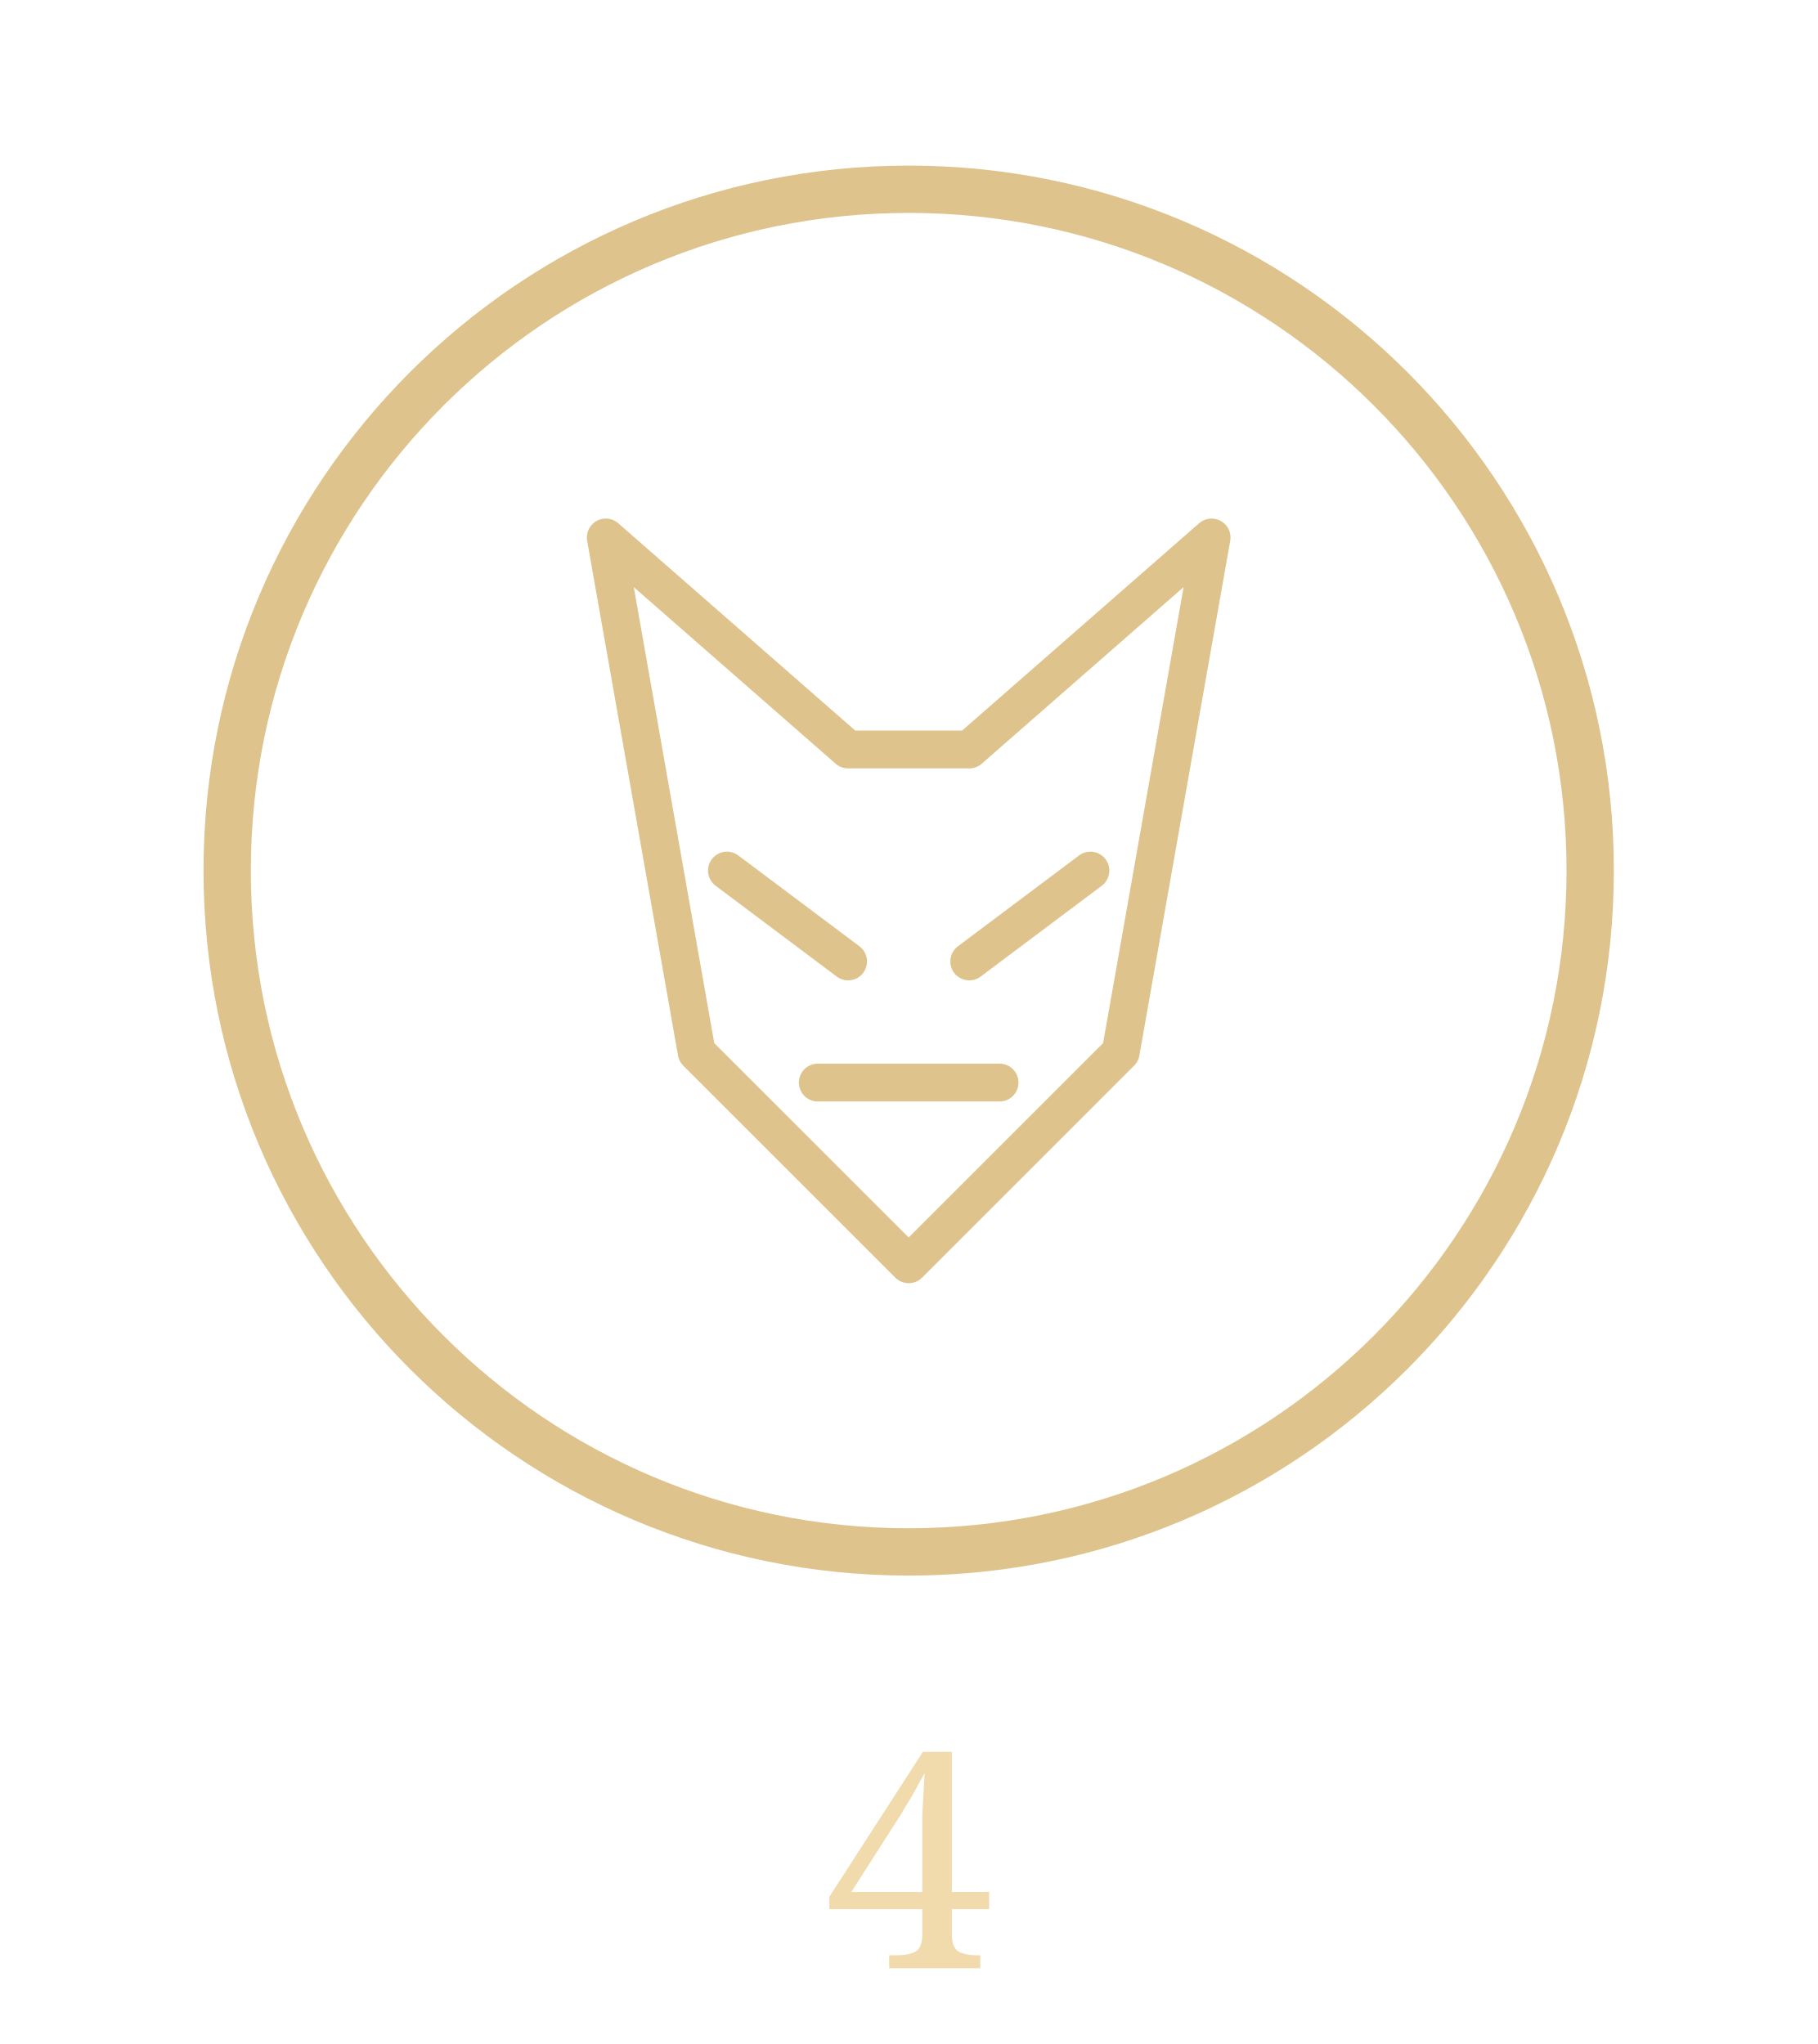
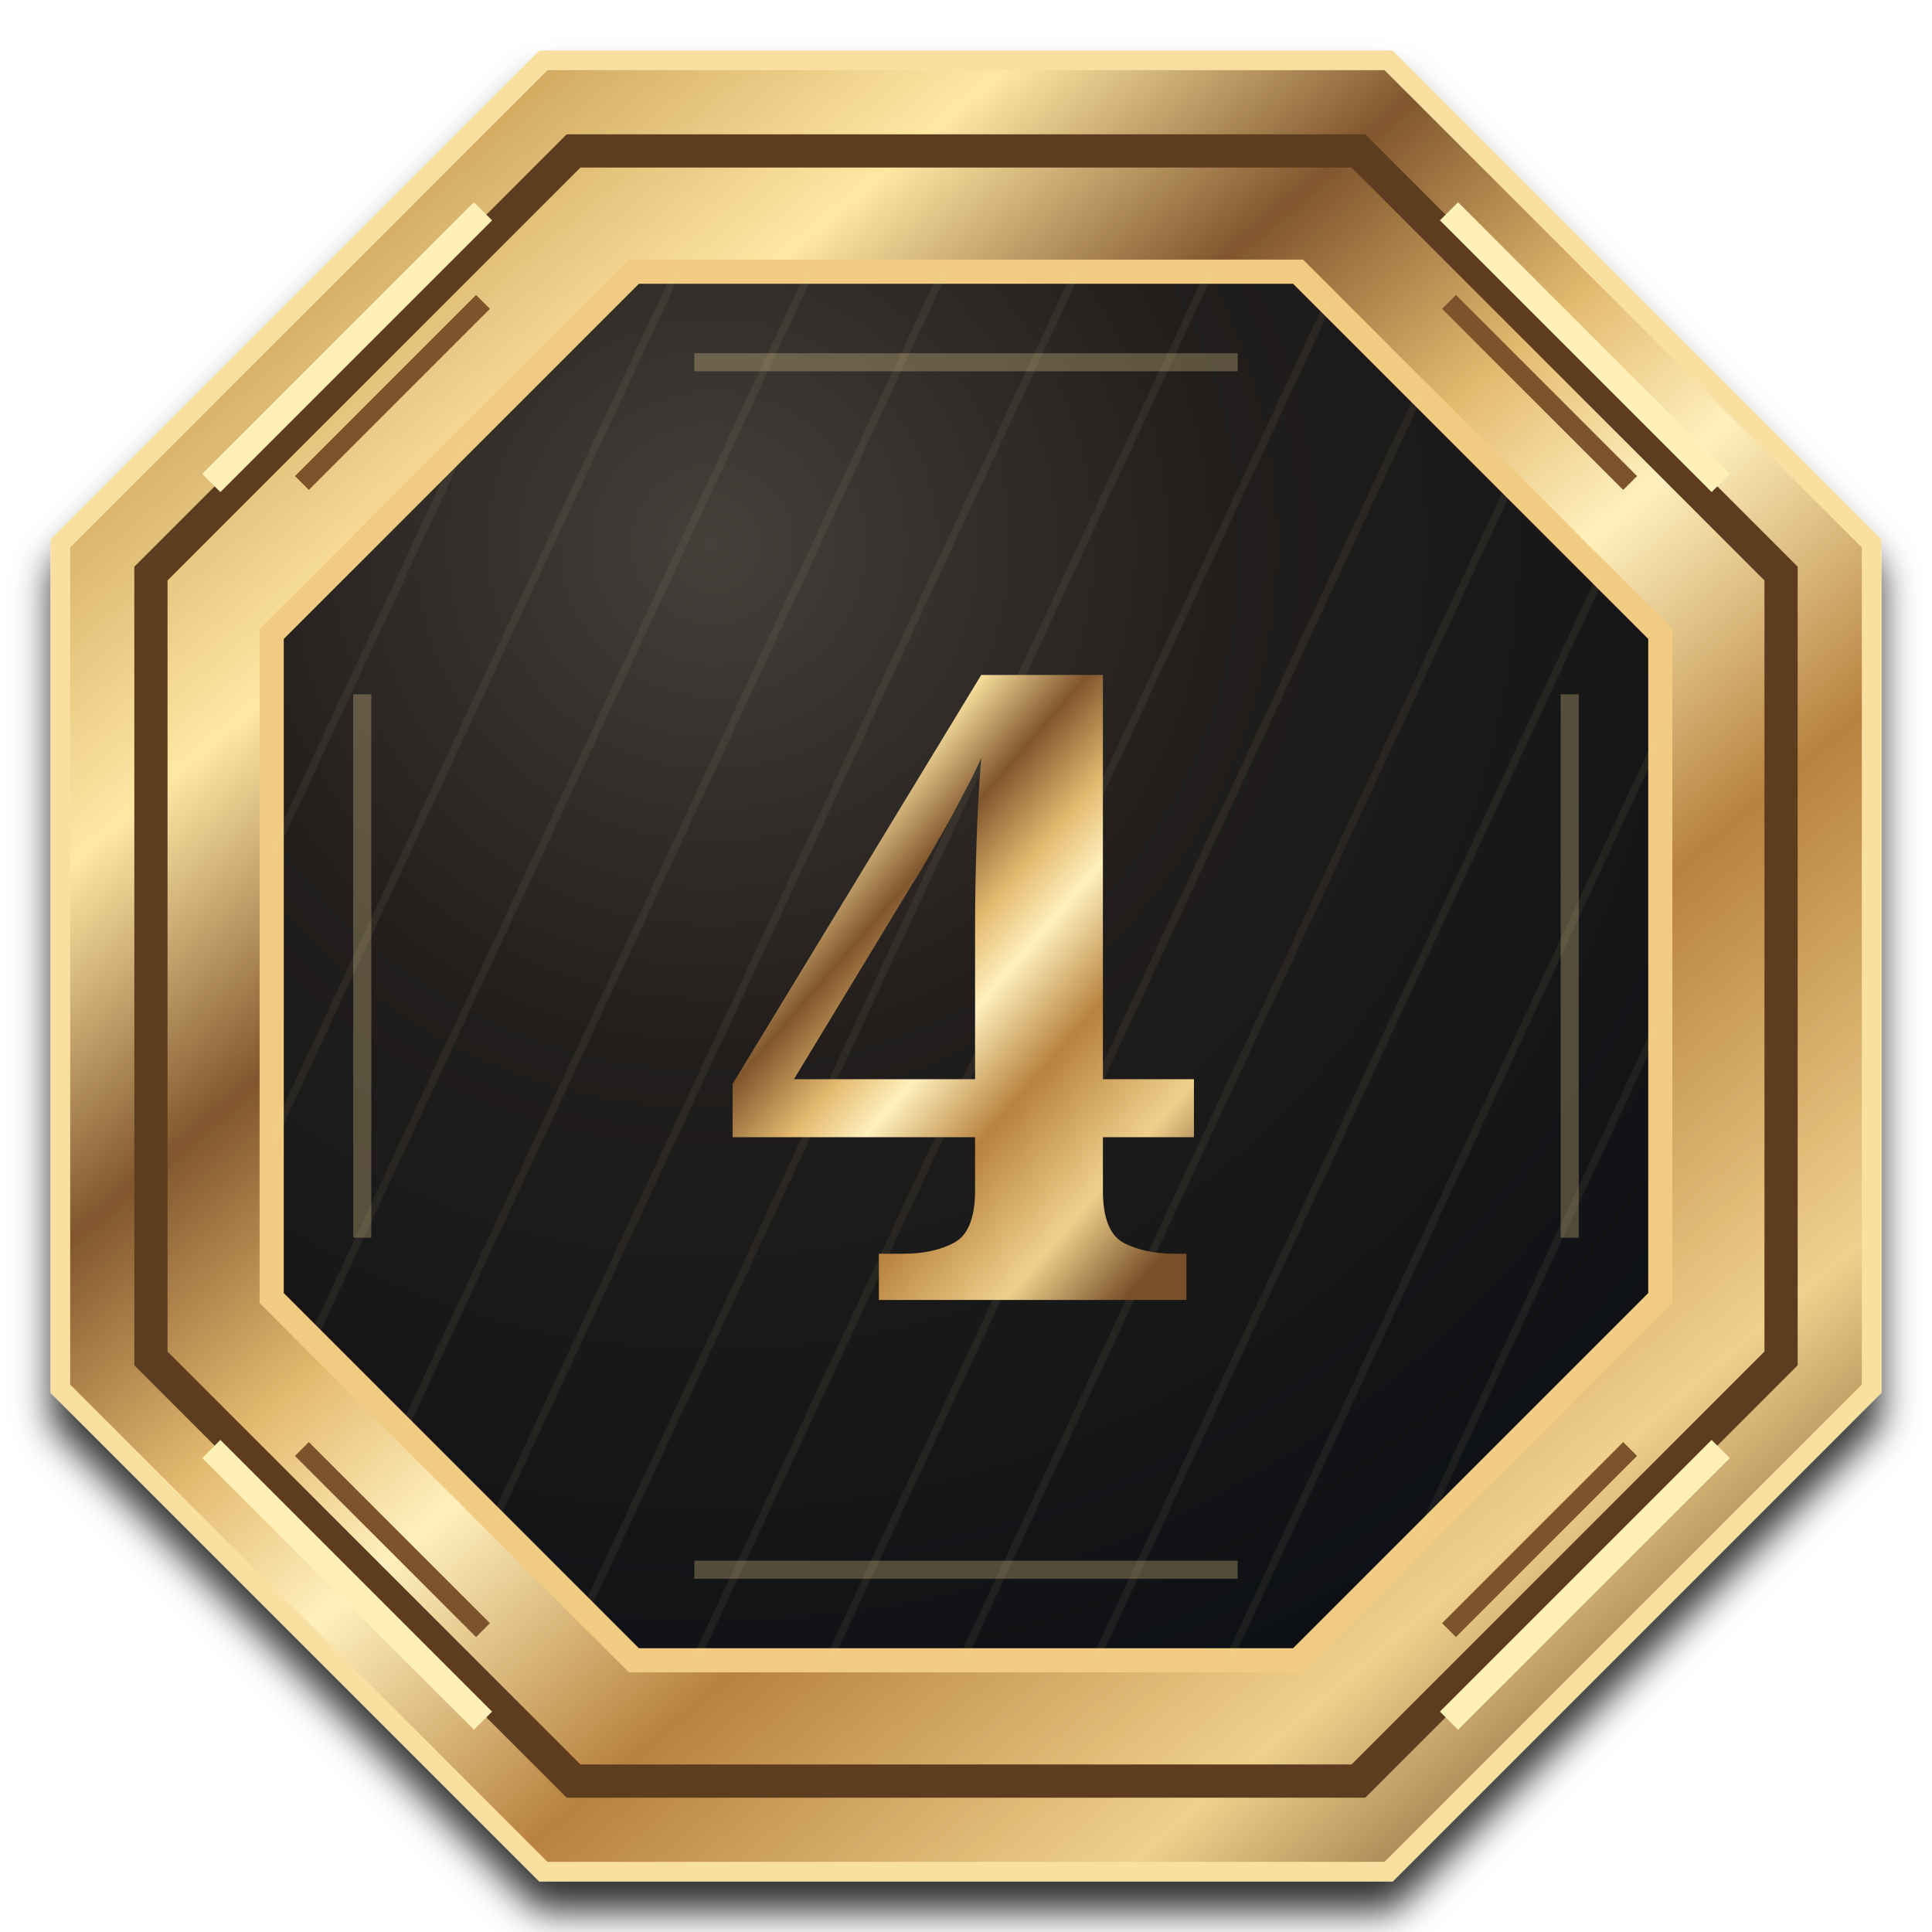
- <svg xmlns="http://www.w3.org/2000/svg" viewBox="0 0 48 54" fill="none" stroke="#dfc38c" stroke-width="1.25" stroke-linecap="round" stroke-linejoin="round">
-   <g transform="translate(4 3)">
-     <circle cx="20" cy="20" r="18" />
-     <g transform="translate(4 4) scale(.8)">
-       <path d="M10 9l8 7h4l8-7-3 17-7 7-7-7zM14 20l4 3M26 20l-4 3M17 27h6" />
-     </g>
-   </g>
-   <text x="24" y="52" text-anchor="middle" fill="#f1dbac" stroke="none" font-size="8" font-family="Georgia,serif">4</text>
+ <svg xmlns="http://www.w3.org/2000/svg" viewBox="0 0 64 64" data-luxury-seal="true">
+   <defs>
+     <linearGradient id="gold" x1="0" y1="0" x2=".85" y2="1">
+       <stop stop-color="#fff6d3" />
+       <stop offset=".12" stop-color="#cda45a" />
+       <stop offset=".26" stop-color="#ffe7a4" />
+       <stop offset=".38" stop-color="#81562d" />
+       <stop offset=".49" stop-color="#e4ba70" />
+       <stop offset=".57" stop-color="#fff0bd" />
+       <stop offset=".7" stop-color="#b7823e" />
+       <stop offset=".87" stop-color="#efd18c" />
+       <stop offset="1" stop-color="#78502a" />
+     </linearGradient>
+     <radialGradient id="enamel" cx=".32" cy=".2" r=".9">
+       <stop stop-color="#44403a" />
+       <stop offset=".4" stop-color="#211e1c" />
+       <stop offset="1" stop-color="#0d1014" />
+     </radialGradient>
+     <pattern id="brushed" width="4" height="4" patternUnits="userSpaceOnUse" patternTransform="rotate(25)">
+       <path d="M0 0v4" stroke="#fff0b5" stroke-opacity=".06" stroke-width=".5" />
+     </pattern>
+     <filter id="raised">
+       <feDropShadow dx="0" dy="1" stdDeviation=".6" flood-color="#000" flood-opacity=".8" />
+     </filter>
+   </defs>
+   <path d="M18 2h28l16 16v28L46 62H18L2 46V18z" fill="url(#gold)" stroke="#f9dfa0" stroke-width=".65" filter="url(#raised)" />
+   <path d="M19 5h26l14 14v26L45 59H19L5 45V19z" fill="none" stroke="#5e3c20" stroke-width="1.1" />
+   <path d="M21 9h22l12 12v22L43 55H21L9 43V21z" fill="url(#enamel)" stroke="#f0cb81" stroke-width=".8" />
+   <path d="M21 9h22l12 12v22L43 55H21L9 43V21z" fill="url(#brushed)" />
+   <path d="M23 12h18M12 23v18M23 52h18M52 23v18" fill="none" stroke="#ebce92" stroke-opacity=".3" stroke-width=".6" />
+   <path d="M16 7l-9 9m41-9 9 9M7 48l9 9m32 0 9-9" stroke="#fff0b8" stroke-width=".85" />
+   <path d="M16 10l-6 6m38-6 6 6M10 48l6 6m32 0 6-6" stroke="#7c542b" stroke-width=".65" />
+   <text x="32" y="33" text-anchor="middle" dominant-baseline="middle" fill="url(#gold)" font-size="29" font-weight="600" font-family="Georgia,serif">4</text>
</svg>
